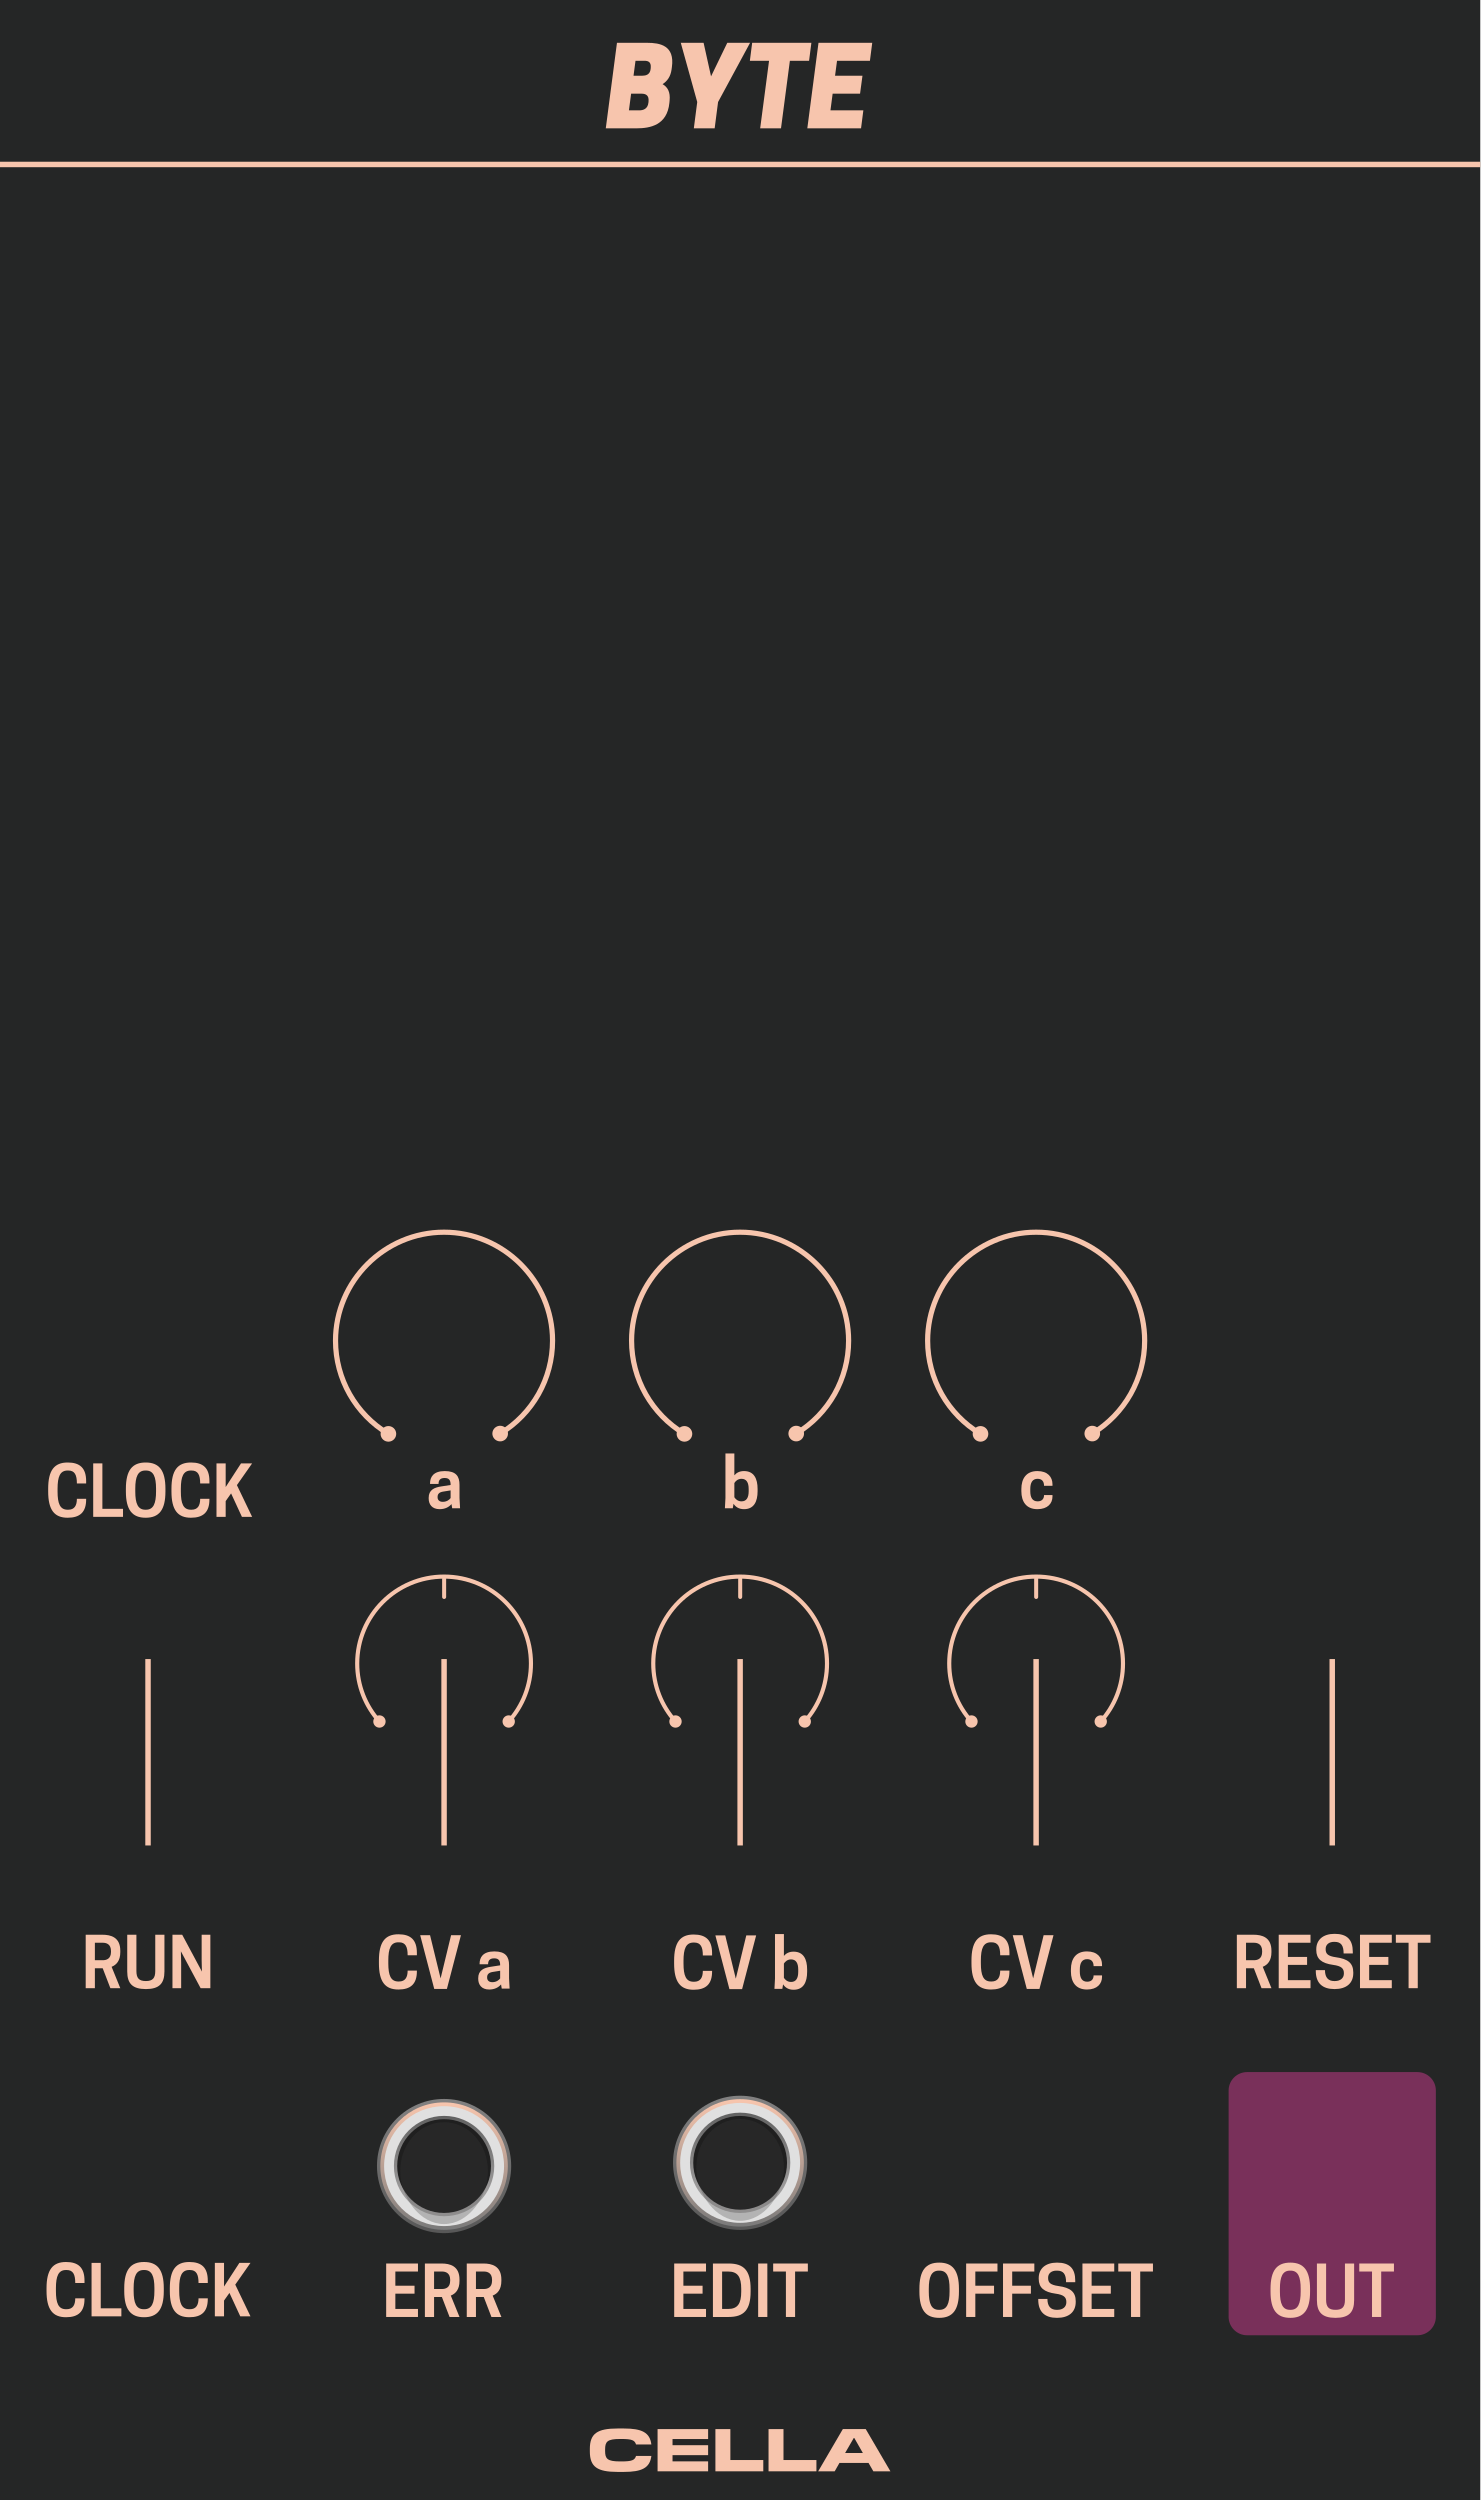
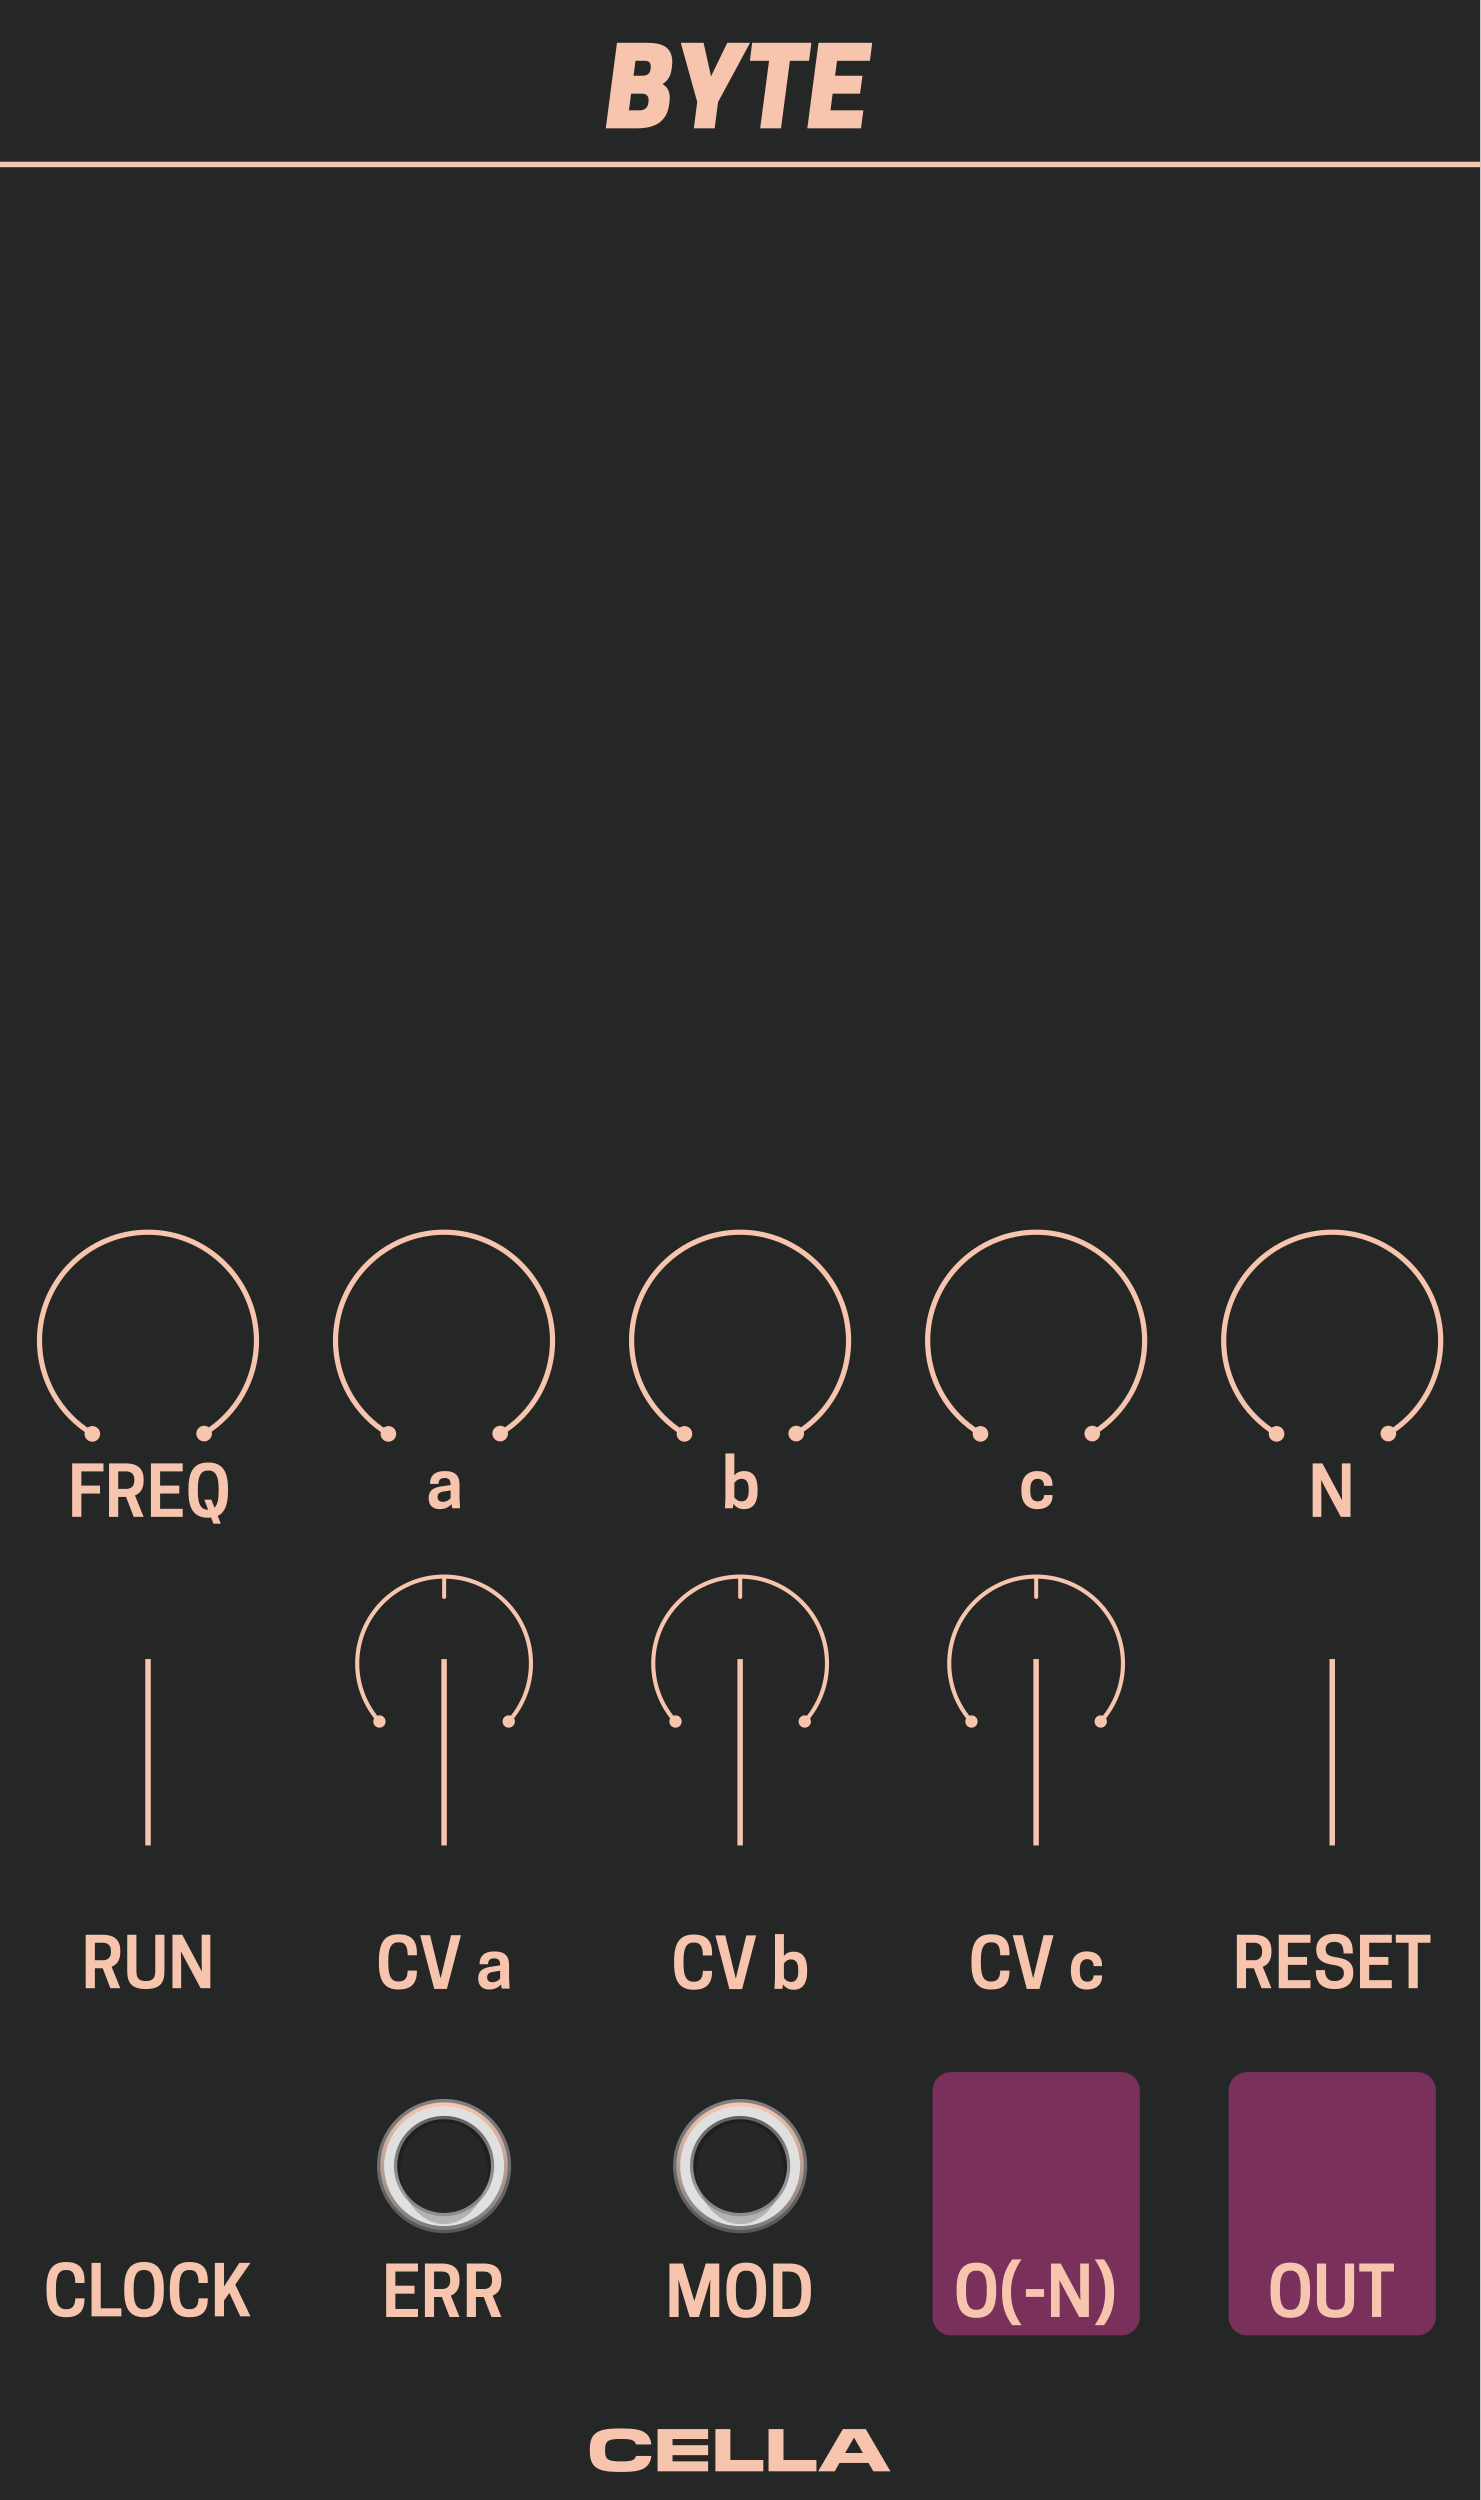
<svg xmlns="http://www.w3.org/2000/svg" width="100%" height="100%" viewBox="0 0 225 380" version="1.1" xml:space="preserve" style="fill-rule:evenodd;clip-rule:evenodd;stroke-linejoin:round;stroke-miterlimit:1.5;">
  <g id="Layer1">
    <rect x="-0" y="0" width="225" height="380" style="fill:#252626;" />
    <path d="M218.25,317.759C218.25,316.214 216.995,314.959 215.45,314.959L189.55,314.959C188.005,314.959 186.75,316.214 186.75,317.759L186.75,352.159C186.75,353.705 188.005,354.959 189.55,354.959L215.45,354.959C216.995,354.959 218.25,353.705 218.25,352.159L218.25,317.759Z" style="fill:#79305a;" />
+     <path d="M173.25,317.759C173.25,316.214 171.995,314.959 170.45,314.959L144.55,314.959C143.005,314.959 141.75,316.214 141.75,317.759L141.75,352.159C141.75,353.705 143.005,354.959 144.55,354.959L170.45,354.959C171.995,354.959 173.25,353.705 173.25,352.159L173.25,317.759Z" style="fill:#79305a;" />
    <path d="M0,25L225,25" style="fill:none;stroke:#f7c5ad;stroke-width:0.83px;" />
    <path d="M196.13,352.314C198.161,352.314 199.13,351.137 199.13,348.324L199.13,347.908C199.13,345.095 198.161,343.918 196.13,343.918C194.089,343.918 193.12,345.095 193.12,347.908L193.12,348.324C193.12,351.137 194.089,352.314 196.13,352.314ZM196.078,351.095C194.943,351.095 194.547,350.158 194.547,348.324L194.547,347.908C194.547,346.074 194.943,345.137 196.078,345.137L196.172,345.137C197.307,345.137 197.703,346.074 197.703,347.908L197.703,348.324C197.703,350.158 197.307,351.095 196.172,351.095L196.078,351.095Z" style="fill:#f7c5ad;fill-rule:nonzero;" />
    <path d="M203.005,352.314C205.057,352.314 205.828,351.449 205.828,349.626L205.828,344.054L204.432,344.054L204.432,349.574C204.432,350.647 204.047,351.095 203.005,351.095C201.953,351.095 201.568,350.647 201.568,349.574L201.568,344.054L200.172,344.054L200.172,349.626C200.172,351.449 200.943,352.314 203.005,352.314Z" style="fill:#f7c5ad;fill-rule:nonzero;" />
    <path d="M209.943,345.272L211.88,345.272L211.88,344.054L206.609,344.054L206.609,345.272L208.547,345.272L208.547,352.179L209.943,352.179L209.943,345.272Z" style="fill:#f7c5ad;fill-rule:nonzero;" />
-     <path d="M142.76,352.314C144.792,352.314 145.76,351.137 145.76,348.324L145.76,347.908C145.76,345.095 144.792,343.918 142.76,343.918C140.719,343.918 139.75,345.095 139.75,347.908L139.75,348.324C139.75,351.137 140.719,352.314 142.76,352.314ZM142.708,351.095C141.573,351.095 141.177,350.158 141.177,348.324L141.177,347.908C141.177,346.074 141.573,345.137 142.708,345.137L142.802,345.137C143.938,345.137 144.333,346.074 144.333,347.908L144.333,348.324C144.333,350.158 143.938,351.095 142.802,351.095L142.708,351.095Z" style="fill:#f7c5ad;fill-rule:nonzero;" />
-     <path d="M146.854,344.054L146.854,352.179L148.25,352.179L148.25,348.637L151.094,348.637L151.094,347.429L148.25,347.429L148.25,345.272L151.615,345.272L151.615,344.054L146.854,344.054Z" style="fill:#f7c5ad;fill-rule:nonzero;" />
-     <path d="M152.458,344.054L152.458,352.179L153.854,352.179L153.854,348.637L156.698,348.637L156.698,347.429L153.854,347.429L153.854,345.272L157.219,345.272L157.219,344.054L152.458,344.054Z" style="fill:#f7c5ad;fill-rule:nonzero;" />
-     <path d="M160.448,348.637C161.688,348.804 162.083,349.179 162.083,349.887L162.083,349.949C162.083,350.626 161.583,351.095 160.708,351.095L160.615,351.095C159.74,351.095 159.208,350.595 159.208,349.439L157.813,349.439L157.813,349.543C157.813,351.408 158.802,352.314 160.667,352.314C162.479,352.314 163.51,351.418 163.51,349.897L163.51,349.783C163.51,348.356 162.667,347.72 160.896,347.481C159.615,347.304 159.313,346.929 159.313,346.262L159.313,346.199C159.313,345.564 159.813,345.137 160.583,345.137L160.677,345.137C161.646,345.137 162.042,345.679 162.042,346.897L163.438,346.897L163.438,346.658C163.438,344.824 162.594,343.918 160.667,343.918C158.906,343.918 157.885,344.835 157.885,346.272L157.885,346.376C157.885,347.72 158.677,348.397 160.448,348.637Z" style="fill:#f7c5ad;fill-rule:nonzero;" />
-     <path d="M164.531,344.054L164.531,352.179L169.365,352.179L169.365,350.96L165.927,350.96L165.927,348.637L168.844,348.637L168.844,347.429L165.927,347.429L165.927,345.272L169.365,345.272L169.365,344.054L164.531,344.054Z" style="fill:#f7c5ad;fill-rule:nonzero;" />
-     <path d="M173.313,345.272L175.25,345.272L175.25,344.054L169.979,344.054L169.979,345.272L171.917,345.272L171.917,352.179L173.313,352.179L173.313,345.272Z" style="fill:#f7c5ad;fill-rule:nonzero;" />
+     <path d="M148.417,352.314C150.448,352.314 151.417,351.137 151.417,348.324L151.417,347.908C151.417,345.095 150.448,343.918 148.417,343.918C146.375,343.918 145.406,345.095 145.406,347.908L145.406,348.324C145.406,351.137 146.375,352.314 148.417,352.314ZM148.365,351.095C147.229,351.095 146.833,350.158 146.833,348.324L146.833,347.908C146.833,346.074 147.229,345.137 148.365,345.137L148.458,345.137C149.594,345.137 149.99,346.074 149.99,347.908L149.99,348.324C149.99,350.158 149.594,351.095 148.458,351.095L148.365,351.095Z" style="fill:#f7c5ad;fill-rule:nonzero;" />
+     <path d="M152.313,348.533C152.313,350.939 153,352.21 153.854,353.429L155.271,353.429C154.385,352.106 153.677,350.689 153.677,348.533L153.677,348.324C153.677,346.168 154.385,344.751 155.271,343.429L153.854,343.429C153,344.647 152.313,345.918 152.313,348.324L152.313,348.533Z" style="fill:#f7c5ad;fill-rule:nonzero;" />
+     <rect x="155.938" y="347.939" width="2.76" height="1.188" style="fill:#f7c5ad;fill-rule:nonzero;" />
+     <path d="M165.51,344.054L164.188,344.054L164.188,347.939L164.229,349.658L161.229,344.054L159.75,344.054L159.75,352.179L161.073,352.179L161.073,348.293L161.031,346.574L164.031,352.179L165.51,352.179L165.51,344.054Z" style="fill:#f7c5ad;fill-rule:nonzero;" />
+     <path d="M169.354,348.324C169.354,345.918 168.667,344.647 167.813,343.429L166.396,343.429C167.292,344.751 167.99,346.168 167.99,348.324L167.99,348.533C167.99,350.689 167.292,352.106 166.396,353.429L167.813,353.429C168.667,352.21 169.354,350.939 169.354,348.533L169.354,348.324Z" style="fill:#f7c5ad;fill-rule:nonzero;" />
    <path d="M58.698,344.054L58.698,352.179L63.531,352.179L63.531,350.96L60.094,350.96L60.094,348.637L63.01,348.637L63.01,347.429L60.094,347.429L60.094,345.272L63.531,345.272L63.531,344.054L58.698,344.054Z" style="fill:#f7c5ad;fill-rule:nonzero;" />
    <path d="M65.979,349.147L67.167,349.147L68.333,352.179L69.844,352.179L68.521,348.929C69.26,348.637 69.844,348.001 69.844,346.699L69.844,346.491C69.844,344.429 68.396,344.054 67.125,344.054L64.583,344.054L64.583,352.179L65.979,352.179L65.979,349.147ZM65.979,347.929L65.979,345.272L67.177,345.272C67.719,345.272 68.427,345.47 68.427,346.543L68.427,346.658C68.427,347.731 67.719,347.929 67.177,347.929L65.979,347.929Z" style="fill:#f7c5ad;fill-rule:nonzero;" />
    <path d="M72.344,349.147L73.531,349.147L74.698,352.179L76.208,352.179L74.885,348.929C75.625,348.637 76.208,348.001 76.208,346.699L76.208,346.491C76.208,344.429 74.76,344.054 73.49,344.054L70.948,344.054L70.948,352.179L72.344,352.179L72.344,349.147ZM72.344,347.929L72.344,345.272L73.542,345.272C74.083,345.272 74.792,345.47 74.792,346.543L74.792,346.658C74.792,347.731 74.083,347.929 73.542,347.929L72.344,347.929Z" style="fill:#f7c5ad;fill-rule:nonzero;" />
-     <path d="M102.479,344.054L102.479,352.179L107.313,352.179L107.313,350.96L103.875,350.96L103.875,348.637L106.792,348.637L106.792,347.429L103.875,347.429L103.875,345.272L107.313,345.272L107.313,344.054L102.479,344.054Z" style="fill:#f7c5ad;fill-rule:nonzero;" />
-     <path d="M114.094,348.324L114.094,347.908C114.094,345.095 113.042,344.054 110.76,344.054L108.365,344.054L108.365,352.179L110.76,352.179C113.042,352.179 114.094,351.137 114.094,348.324ZM109.76,350.96L109.76,345.272L110.677,345.272C112.125,345.272 112.667,346.074 112.667,347.908L112.667,348.324C112.667,350.158 112.125,350.96 110.677,350.96L109.76,350.96Z" style="fill:#f7c5ad;fill-rule:nonzero;" />
-     <rect x="115.24" y="344.054" width="1.396" height="8.125" style="fill:#f7c5ad;fill-rule:nonzero;" />
-     <path d="M120.854,345.272L122.792,345.272L122.792,344.054L117.521,344.054L117.521,345.272L119.458,345.272L119.458,352.179L120.854,352.179L120.854,345.272Z" style="fill:#f7c5ad;fill-rule:nonzero;" />
+     <path d="M107.974,346.481L107.932,348.158L107.932,352.179L109.328,352.179L109.328,344.054L107.276,344.054L105.536,349.762L103.807,344.054L101.755,344.054L101.755,352.179L103.151,352.179L103.151,348.158L103.109,346.481L104.839,352.179L106.234,352.179L107.974,346.481Z" style="fill:#f7c5ad;fill-rule:nonzero;" />
+     <path d="M113.432,352.314C115.464,352.314 116.432,351.137 116.432,348.324L116.432,347.908C116.432,345.095 115.464,343.918 113.432,343.918C111.391,343.918 110.422,345.095 110.422,347.908L110.422,348.324C110.422,351.137 111.391,352.314 113.432,352.314ZM113.38,351.095C112.245,351.095 111.849,350.158 111.849,348.324L111.849,347.908C111.849,346.074 112.245,345.137 113.38,345.137L113.474,345.137C114.609,345.137 115.005,346.074 115.005,347.908L115.005,348.324C115.005,350.158 114.609,351.095 113.474,351.095L113.38,351.095Z" style="fill:#f7c5ad;fill-rule:nonzero;" />
+     <path d="M123.255,348.324L123.255,347.908C123.255,345.095 122.203,344.054 119.922,344.054L117.526,344.054L117.526,352.179L119.922,352.179C122.203,352.179 123.255,351.137 123.255,348.324ZM118.922,350.96L118.922,345.272L119.839,345.272C121.286,345.272 121.828,346.074 121.828,347.908L121.828,348.324C121.828,350.158 121.286,350.96 119.839,350.96L118.922,350.96Z" style="fill:#f7c5ad;fill-rule:nonzero;" />
    <path d="M68.732,229.258L69.93,229.258L69.846,227.696L69.846,225.696C69.846,224.404 69.326,223.602 67.607,223.602C65.846,223.602 65.367,224.54 65.367,225.467L65.367,225.56L66.659,225.56C66.659,225.081 66.826,224.654 67.576,224.654C68.273,224.654 68.492,224.998 68.492,225.696L68.492,225.717L67.086,225.935C66.013,226.092 65.159,226.467 65.159,227.665L65.159,227.769C65.159,228.654 65.659,229.394 66.826,229.394C67.648,229.394 68.242,229.071 68.628,228.623L68.732,229.258ZM67.294,228.279C66.742,228.279 66.513,227.946 66.513,227.602L66.513,227.519C66.513,227.092 66.763,226.821 67.336,226.727L68.492,226.54L68.492,227.706C68.315,227.946 67.93,228.279 67.294,228.279Z" style="fill:#f7c5ad;fill-rule:nonzero;" />
    <path d="M111.622,220.925L110.268,220.925L110.268,227.696L110.185,229.258L111.383,229.258L111.497,228.571C111.799,229.04 112.299,229.394 113.091,229.394C114.602,229.394 115.154,228.238 115.154,226.665L115.154,226.331C115.154,224.748 114.602,223.602 113.091,223.602C112.404,223.602 111.935,223.873 111.622,224.248L111.622,220.925ZM111.622,225.415C111.789,225.154 112.133,224.779 112.706,224.779C113.477,224.779 113.799,225.363 113.799,226.331L113.799,226.665C113.799,227.633 113.477,228.206 112.706,228.206C112.133,228.206 111.789,227.842 111.622,227.581L111.622,225.415Z" style="fill:#f7c5ad;fill-rule:nonzero;" />
    <path d="M156.602,226.665L156.602,226.331C156.602,225.373 156.924,224.779 157.716,224.779C158.383,224.779 158.695,225.196 158.695,225.842L159.977,225.842L159.977,225.613C159.977,224.498 159.247,223.602 157.685,223.602C155.987,223.602 155.247,224.748 155.247,226.331L155.247,226.665C155.247,228.238 155.987,229.394 157.685,229.394C159.247,229.394 159.977,228.519 159.977,227.467L159.977,227.248L158.695,227.248C158.695,227.79 158.404,228.206 157.716,228.206C156.924,228.206 156.602,227.613 156.602,226.665Z" style="fill:#f7c5ad;fill-rule:nonzero;" />
    <path d="M59.023,298.417L59.023,298.001C59.023,296.167 59.398,295.23 60.555,295.23L60.648,295.23C61.638,295.23 61.961,295.907 61.961,297.198L63.367,297.198L63.367,296.844C63.367,294.865 62.43,294.011 60.565,294.011C58.534,294.011 57.596,295.188 57.596,298.001L57.596,298.417C57.596,301.23 58.534,302.407 60.565,302.407C62.43,302.407 63.367,301.553 63.367,299.636L63.367,299.532L61.961,299.532C61.961,300.553 61.596,301.188 60.648,301.188L60.555,301.188C59.388,301.188 59.023,300.251 59.023,298.417Z" style="fill:#f7c5ad;fill-rule:nonzero;" />
    <path d="M67.93,302.313L70.065,294.146L68.565,294.146L66.971,300.719L65.367,294.146L63.867,294.146L66.003,302.313L67.93,302.313Z" style="fill:#f7c5ad;fill-rule:nonzero;" />
    <path d="M76.263,302.271L77.461,302.271L77.378,300.709L77.378,298.709C77.378,297.417 76.857,296.615 75.138,296.615C73.378,296.615 72.898,297.553 72.898,298.48L72.898,298.573L74.19,298.573C74.19,298.094 74.357,297.667 75.107,297.667C75.805,297.667 76.023,298.011 76.023,298.709L76.023,298.73L74.617,298.948C73.544,299.105 72.69,299.48 72.69,300.678L72.69,300.782C72.69,301.667 73.19,302.407 74.357,302.407C75.18,302.407 75.773,302.084 76.159,301.636L76.263,302.271ZM74.826,301.292C74.273,301.292 74.044,300.959 74.044,300.615L74.044,300.532C74.044,300.105 74.294,299.834 74.867,299.74L76.023,299.553L76.023,300.719C75.846,300.959 75.461,301.292 74.826,301.292Z" style="fill:#f7c5ad;fill-rule:nonzero;" />
    <path d="M103.893,298.454L103.893,298.037C103.893,296.204 104.268,295.266 105.424,295.266L105.518,295.266C106.508,295.266 106.831,295.943 106.831,297.235L108.237,297.235L108.237,296.881C108.237,294.902 107.299,294.047 105.435,294.047C103.404,294.047 102.466,295.224 102.466,298.037L102.466,298.454C102.466,301.266 103.404,302.443 105.435,302.443C107.299,302.443 108.237,301.589 108.237,299.672L108.237,299.568L106.831,299.568C106.831,300.589 106.466,301.224 105.518,301.224L105.424,301.224C104.258,301.224 103.893,300.287 103.893,298.454Z" style="fill:#f7c5ad;fill-rule:nonzero;" />
    <path d="M112.799,302.349L114.935,294.183L113.435,294.183L111.841,300.756L110.237,294.183L108.737,294.183L110.872,302.349L112.799,302.349Z" style="fill:#f7c5ad;fill-rule:nonzero;" />
    <path d="M119.154,293.974L117.799,293.974L117.799,300.745L117.716,302.308L118.914,302.308L119.029,301.62C119.331,302.089 119.831,302.443 120.622,302.443C122.133,302.443 122.685,301.287 122.685,299.714L122.685,299.381C122.685,297.797 122.133,296.652 120.622,296.652C119.935,296.652 119.466,296.922 119.154,297.297L119.154,293.974ZM119.154,298.464C119.32,298.204 119.664,297.829 120.237,297.829C121.008,297.829 121.331,298.412 121.331,299.381L121.331,299.714C121.331,300.683 121.008,301.256 120.237,301.256C119.664,301.256 119.32,300.891 119.154,300.631L119.154,298.464Z" style="fill:#f7c5ad;fill-rule:nonzero;" />
    <path d="M149.091,298.417L149.091,298.001C149.091,296.167 149.466,295.23 150.622,295.23L150.716,295.23C151.706,295.23 152.029,295.907 152.029,297.198L153.435,297.198L153.435,296.844C153.435,294.865 152.497,294.011 150.633,294.011C148.602,294.011 147.664,295.188 147.664,298.001L147.664,298.417C147.664,301.23 148.602,302.407 150.633,302.407C152.497,302.407 153.435,301.553 153.435,299.636L153.435,299.532L152.029,299.532C152.029,300.553 151.664,301.188 150.716,301.188L150.622,301.188C149.456,301.188 149.091,300.251 149.091,298.417Z" style="fill:#f7c5ad;fill-rule:nonzero;" />
    <path d="M157.997,302.313L160.133,294.146L158.633,294.146L157.039,300.719L155.435,294.146L153.935,294.146L156.07,302.313L157.997,302.313Z" style="fill:#f7c5ad;fill-rule:nonzero;" />
    <path d="M164.133,299.678L164.133,299.344C164.133,298.386 164.456,297.792 165.247,297.792C165.914,297.792 166.227,298.209 166.227,298.855L167.508,298.855L167.508,298.626C167.508,297.511 166.779,296.615 165.216,296.615C163.518,296.615 162.779,297.761 162.779,299.344L162.779,299.678C162.779,301.251 163.518,302.407 165.216,302.407C166.779,302.407 167.508,301.532 167.508,300.48L167.508,300.261L166.227,300.261C166.227,300.803 165.935,301.219 165.247,301.219C164.456,301.219 164.133,300.626 164.133,299.678Z" style="fill:#f7c5ad;fill-rule:nonzero;" />
    <path d="M14.422,299.172L15.609,299.172L16.776,302.204L18.286,302.204L16.964,298.954C17.703,298.662 18.286,298.027 18.286,296.724L18.286,296.516C18.286,294.454 16.839,294.079 15.568,294.079L13.026,294.079L13.026,302.204L14.422,302.204L14.422,299.172ZM14.422,297.954L14.422,295.297L15.62,295.297C16.161,295.297 16.87,295.495 16.87,296.568L16.87,296.683C16.87,297.756 16.161,297.954 15.62,297.954L14.422,297.954Z" style="fill:#f7c5ad;fill-rule:nonzero;" />
    <path d="M22.172,302.339C24.224,302.339 24.995,301.474 24.995,299.652L24.995,294.079L23.599,294.079L23.599,299.599C23.599,300.672 23.214,301.12 22.172,301.12C21.12,301.12 20.734,300.672 20.734,299.599L20.734,294.079L19.339,294.079L19.339,299.652C19.339,301.474 20.109,302.339 22.172,302.339Z" style="fill:#f7c5ad;fill-rule:nonzero;" />
    <path d="M31.974,294.079L30.651,294.079L30.651,297.964L30.693,299.683L27.693,294.079L26.214,294.079L26.214,302.204L27.536,302.204L27.536,298.318L27.495,296.599L30.495,302.204L31.974,302.204L31.974,294.079Z" style="fill:#f7c5ad;fill-rule:nonzero;" />
    <path d="M189.396,299.172L190.583,299.172L191.75,302.204L193.26,302.204L191.937,298.954C192.677,298.662 193.26,298.027 193.26,296.724L193.26,296.516C193.26,294.454 191.812,294.079 190.542,294.079L188,294.079L188,302.204L189.396,302.204L189.396,299.172ZM189.396,297.954L189.396,295.297L190.594,295.297C191.135,295.297 191.844,295.495 191.844,296.568L191.844,296.683C191.844,297.756 191.135,297.954 190.594,297.954L189.396,297.954Z" style="fill:#f7c5ad;fill-rule:nonzero;" />
    <path d="M194.365,294.079L194.365,302.204L199.198,302.204L199.198,300.985L195.76,300.985L195.76,298.662L198.677,298.662L198.677,297.454L195.76,297.454L195.76,295.297L199.198,295.297L199.198,294.079L194.365,294.079Z" style="fill:#f7c5ad;fill-rule:nonzero;" />
    <path d="M202.635,298.662C203.875,298.829 204.271,299.204 204.271,299.912L204.271,299.974C204.271,300.652 203.771,301.12 202.896,301.12L202.802,301.12C201.927,301.12 201.396,300.62 201.396,299.464L200,299.464L200,299.568C200,301.433 200.99,302.339 202.854,302.339C204.667,302.339 205.698,301.443 205.698,299.922L205.698,299.808C205.698,298.381 204.854,297.745 203.083,297.506C201.802,297.329 201.5,296.954 201.5,296.287L201.5,296.224C201.5,295.589 202,295.162 202.771,295.162L202.865,295.162C203.833,295.162 204.229,295.704 204.229,296.922L205.625,296.922L205.625,296.683C205.625,294.849 204.781,293.943 202.854,293.943C201.094,293.943 200.073,294.86 200.073,296.297L200.073,296.402C200.073,297.745 200.865,298.422 202.635,298.662Z" style="fill:#f7c5ad;fill-rule:nonzero;" />
    <path d="M206.719,294.079L206.719,302.204L211.552,302.204L211.552,300.985L208.115,300.985L208.115,298.662L211.031,298.662L211.031,297.454L208.115,297.454L208.115,295.297L211.552,295.297L211.552,294.079L206.719,294.079Z" style="fill:#f7c5ad;fill-rule:nonzero;" />
    <path d="M215.5,295.297L217.437,295.297L217.437,294.079L212.167,294.079L212.167,295.297L214.104,295.297L214.104,302.204L215.5,302.204L215.5,295.297Z" style="fill:#f7c5ad;fill-rule:nonzero;" />
    <path d="M8.5,348.23L8.5,347.813C8.5,345.98 8.875,345.042 10.031,345.042L10.125,345.042C11.115,345.042 11.438,345.719 11.438,347.011L12.844,347.011L12.844,346.657C12.844,344.678 11.906,343.824 10.042,343.824C8.01,343.824 7.073,345.001 7.073,347.813L7.073,348.23C7.073,351.042 8.01,352.219 10.042,352.219C11.906,352.219 12.844,351.365 12.844,349.449L12.844,349.344L11.438,349.344C11.438,350.365 11.073,351.001 10.125,351.001L10.031,351.001C8.865,351.001 8.5,350.063 8.5,348.23Z" style="fill:#f7c5ad;fill-rule:nonzero;" />
    <path d="M18.448,352.084L18.448,350.865L15.313,350.865L15.313,343.959L13.917,343.959L13.917,352.084L18.448,352.084Z" style="fill:#f7c5ad;fill-rule:nonzero;" />
    <path d="M21.896,352.219C23.927,352.219 24.896,351.042 24.896,348.23L24.896,347.813C24.896,345.001 23.927,343.824 21.896,343.824C19.854,343.824 18.885,345.001 18.885,347.813L18.885,348.23C18.885,351.042 19.854,352.219 21.896,352.219ZM21.844,351.001C20.708,351.001 20.313,350.063 20.313,348.23L20.313,347.813C20.313,345.98 20.708,345.042 21.844,345.042L21.938,345.042C23.073,345.042 23.469,345.98 23.469,347.813L23.469,348.23C23.469,350.063 23.073,351.001 21.938,351.001L21.844,351.001Z" style="fill:#f7c5ad;fill-rule:nonzero;" />
    <path d="M27.24,348.23L27.24,347.813C27.24,345.98 27.615,345.042 28.771,345.042L28.865,345.042C29.854,345.042 30.177,345.719 30.177,347.011L31.583,347.011L31.583,346.657C31.583,344.678 30.646,343.824 28.781,343.824C26.75,343.824 25.813,345.001 25.813,347.813L25.813,348.23C25.813,351.042 26.75,352.219 28.781,352.219C30.646,352.219 31.583,351.365 31.583,349.449L31.583,349.344L30.177,349.344C30.177,350.365 29.813,351.001 28.865,351.001L28.771,351.001C27.604,351.001 27.24,350.063 27.24,348.23Z" style="fill:#f7c5ad;fill-rule:nonzero;" />
    <path d="M34.052,343.959L32.656,343.959L32.656,352.084L34.052,352.084L34.052,349.688L34.875,348.521L36.521,352.084L38.073,352.084L35.76,347.261L38.073,343.959L36.385,343.959L34.052,347.553L34.052,343.959Z" style="fill:#f7c5ad;fill-rule:nonzero;" />
    <path d="M93.779,6.507L92.079,19.507L96.746,19.507C98.812,19.507 101.412,19.04 101.746,15.64L101.779,15.307C101.912,13.973 101.479,13.24 100.712,12.79C101.412,12.34 101.929,11.657 102.079,10.557L102.129,10.19C102.579,6.923 100.346,6.507 98.362,6.507L93.779,6.507ZM97.512,14.24C98.029,14.24 98.679,14.39 98.579,15.407L98.562,15.59C98.462,16.607 97.696,16.773 97.179,16.773L95.596,16.773L95.929,14.24L97.512,14.24ZM97.962,9.24C98.462,9.24 98.996,9.373 98.912,10.29L98.896,10.473C98.812,11.373 98.129,11.507 97.662,11.507L96.296,11.507L96.596,9.24L97.962,9.24Z" style="fill:#f7c5ad;fill-rule:nonzero;" />
    <path d="M109.146,15.507L114.012,6.507L110.546,6.507L108.079,11.607L106.946,6.507L103.479,6.507L105.979,15.507L105.462,19.507L108.629,19.507L109.146,15.507Z" style="fill:#f7c5ad;fill-rule:nonzero;" />
    <path d="M120.062,9.24L122.979,9.24L123.329,6.507L114.329,6.507L113.979,9.24L116.896,9.24L115.546,19.507L118.712,19.507L120.062,9.24Z" style="fill:#f7c5ad;fill-rule:nonzero;" />
    <path d="M124.412,6.507L122.712,19.507L130.879,19.507L131.229,16.773L126.229,16.773L126.562,14.24L130.729,14.24L131.096,11.507L126.929,11.507L127.229,9.24L132.229,9.24L132.579,6.507L124.412,6.507Z" style="fill:#f7c5ad;fill-rule:nonzero;" />
-     <path d="M8.75,226.706L8.75,226.29C8.75,224.456 9.125,223.519 10.281,223.519L10.375,223.519C11.365,223.519 11.687,224.196 11.687,225.488L13.094,225.488L13.094,225.133C13.094,223.154 12.156,222.3 10.292,222.3C8.26,222.3 7.323,223.477 7.323,226.29L7.323,226.706C7.323,229.519 8.26,230.696 10.292,230.696C12.156,230.696 13.094,229.842 13.094,227.925L13.094,227.821L11.687,227.821C11.687,228.842 11.323,229.477 10.375,229.477L10.281,229.477C9.115,229.477 8.75,228.54 8.75,226.706Z" style="fill:#f7c5ad;fill-rule:nonzero;" />
-     <path d="M18.698,230.56L18.698,229.342L15.562,229.342L15.562,222.435L14.167,222.435L14.167,230.56L18.698,230.56Z" style="fill:#f7c5ad;fill-rule:nonzero;" />
-     <path d="M22.146,230.696C24.177,230.696 25.146,229.519 25.146,226.706L25.146,226.29C25.146,223.477 24.177,222.3 22.146,222.3C20.104,222.3 19.135,223.477 19.135,226.29L19.135,226.706C19.135,229.519 20.104,230.696 22.146,230.696ZM22.094,229.477C20.958,229.477 20.562,228.54 20.562,226.706L20.562,226.29C20.562,224.456 20.958,223.519 22.094,223.519L22.187,223.519C23.323,223.519 23.719,224.456 23.719,226.29L23.719,226.706C23.719,228.54 23.323,229.477 22.187,229.477L22.094,229.477Z" style="fill:#f7c5ad;fill-rule:nonzero;" />
-     <path d="M27.49,226.706L27.49,226.29C27.49,224.456 27.865,223.519 29.021,223.519L29.115,223.519C30.104,223.519 30.427,224.196 30.427,225.488L31.833,225.488L31.833,225.133C31.833,223.154 30.896,222.3 29.031,222.3C27,222.3 26.062,223.477 26.062,226.29L26.062,226.706C26.062,229.519 27,230.696 29.031,230.696C30.896,230.696 31.833,229.842 31.833,227.925L31.833,227.821L30.427,227.821C30.427,228.842 30.062,229.477 29.115,229.477L29.021,229.477C27.854,229.477 27.49,228.54 27.49,226.706Z" style="fill:#f7c5ad;fill-rule:nonzero;" />
-     <path d="M34.302,222.435L32.906,222.435L32.906,230.56L34.302,230.56L34.302,228.165L35.125,226.998L36.771,230.56L38.323,230.56L36.01,225.738L38.323,222.435L36.635,222.435L34.302,226.029L34.302,222.435Z" style="fill:#f7c5ad;fill-rule:nonzero;" />
+     <path d="M10.969,222.435L10.969,230.56L12.365,230.56L12.365,227.019L15.208,227.019L15.208,225.81L12.365,225.81L12.365,223.654L15.729,223.654L15.729,222.435L10.969,222.435Z" style="fill:#f7c5ad;fill-rule:nonzero;" />
+     <path d="M17.969,227.529L19.156,227.529L20.323,230.56L21.833,230.56L20.51,227.31C21.25,227.019 21.833,226.383 21.833,225.081L21.833,224.873C21.833,222.81 20.385,222.435 19.115,222.435L16.573,222.435L16.573,230.56L17.969,230.56L17.969,227.529ZM17.969,226.31L17.969,223.654L19.167,223.654C19.708,223.654 20.417,223.852 20.417,224.925L20.417,225.04C20.417,226.113 19.708,226.31 19.167,226.31L17.969,226.31Z" style="fill:#f7c5ad;fill-rule:nonzero;" />
+     <path d="M22.937,222.435L22.937,230.56L27.771,230.56L27.771,229.342L24.333,229.342L24.333,227.019L27.25,227.019L27.25,225.81L24.333,225.81L24.333,223.654L27.771,223.654L27.771,222.435L22.937,222.435Z" style="fill:#f7c5ad;fill-rule:nonzero;" />
+     <path d="M31.656,230.696C31.802,230.696 31.948,230.685 32.094,230.675L32.448,231.602L33.562,231.602L33.094,230.425C34.146,229.925 34.656,228.748 34.656,226.706L34.656,226.29C34.656,223.477 33.687,222.3 31.656,222.3C29.615,222.3 28.646,223.477 28.646,226.29L28.646,226.706C28.646,229.519 29.615,230.696 31.656,230.696ZM32.125,227.946L31.052,227.946L31.635,229.477L31.604,229.477C30.469,229.477 30.073,228.54 30.073,226.706L30.073,226.29C30.073,224.456 30.469,223.519 31.604,223.519L31.698,223.519C32.833,223.519 33.229,224.456 33.229,226.29L33.229,226.706C33.229,227.925 33.052,228.748 32.604,229.165L32.125,227.946Z" style="fill:#f7c5ad;fill-rule:nonzero;" />
+     <path d="M205.281,222.435L203.958,222.435L203.958,226.321L204,228.04L201,222.435L199.521,222.435L199.521,230.56L200.844,230.56L200.844,226.675L200.802,224.956L203.802,230.56L205.281,230.56L205.281,222.435Z" style="fill:#f7c5ad;fill-rule:nonzero;" />
    <path d="M94.827,375.731C97.577,375.731 98.787,375.117 99.007,373.302L96.678,373.302C96.477,373.953 96.046,374.136 94.46,374.136L94.24,374.136C92.297,374.136 91.976,373.724 91.976,372.541L91.976,372.33C91.976,371.13 92.297,370.726 94.24,370.726L94.46,370.726C96.046,370.726 96.477,370.91 96.678,371.56L99.007,371.56C98.787,369.745 97.577,369.131 94.827,369.131L93.873,369.131C90.821,369.131 89.657,369.874 89.657,372.23L89.657,372.633C89.657,374.989 90.821,375.731 93.873,375.731L94.827,375.731Z" style="fill:#f7c5ad;fill-rule:nonzero;" />
    <path d="M107.633,374.127L102.224,374.127L102.224,373.183L107.633,373.183L107.633,371.67L102.224,371.67L102.224,370.735L107.633,370.735L107.633,369.223L99.951,369.223L99.951,375.64L107.633,375.64L107.633,374.127Z" style="fill:#f7c5ad;fill-rule:nonzero;" />
    <path d="M116.02,373.925L111.015,373.925L111.015,369.223L108.742,369.223L108.742,375.64L116.02,375.64L116.02,373.925Z" style="fill:#f7c5ad;fill-rule:nonzero;" />
    <path d="M124.096,373.925L119.091,373.925L119.091,369.223L116.818,369.223L116.818,375.64L124.096,375.64L124.096,373.925Z" style="fill:#f7c5ad;fill-rule:nonzero;" />
    <path d="M131.594,369.223L128.111,369.223L124.362,375.64L126.873,375.64L127.598,374.365L132.016,374.365L132.749,375.64L135.343,375.64L131.594,369.223ZM129.853,370.58L131.154,372.853L128.459,372.853L129.77,370.58L129.853,370.58Z" style="fill:#f7c5ad;fill-rule:nonzero;" />
    <g id="CTR">
      <circle id="Base" cx="157.504" cy="203.79" r="16.496" style="fill:none;" />
      <path id="path89" d="M165.412,216.887C164.851,217.226 164.671,217.956 165.01,218.517C165.349,219.078 166.08,219.258 166.641,218.919C167.202,218.58 167.382,217.85 167.043,217.289C166.704,216.728 165.973,216.548 165.412,216.887Z" style="fill:#f7c5ad;fill-rule:nonzero;" />
      <path d="M149.645,216.929C150.208,217.265 150.392,217.994 150.056,218.557C149.72,219.12 148.99,219.304 148.427,218.968C147.865,218.632 147.681,217.902 148.017,217.339C148.353,216.777 149.082,216.593 149.645,216.929Z" style="fill:#f7c5ad;fill-rule:nonzero;" />
      <path d="M166.027,217.903C170.962,214.919 173.988,209.555 173.988,203.788C173.988,194.74 166.542,187.294 157.494,187.294C148.446,187.294 141,194.74 141,203.788C141,209.586 144.058,214.975 149.036,217.948" style="fill:none;fill-rule:nonzero;stroke:#f7c5ad;stroke-width:0.79px;stroke-linecap:round;stroke-miterlimit:4;" />
    </g>
    <g id="CTR1">
-       <circle id="Base1" cx="112.504" cy="203.79" r="16.496" style="fill:none;" />
-       <path id="path891" d="M120.412,216.887C119.851,217.226 119.671,217.956 120.01,218.517C120.349,219.078 121.08,219.258 121.641,218.919C122.202,218.58 122.382,217.85 122.043,217.289C121.704,216.728 120.973,216.548 120.412,216.887Z" style="fill:#f7c5ad;fill-rule:nonzero;" />
+       <circle id="Base1" cx="202.504" cy="203.79" r="16.496" style="fill:none;" />
+       <path id="path891" d="M210.412,216.887C209.851,217.226 209.671,217.956 210.01,218.517C210.349,219.078 211.08,219.258 211.641,218.919C212.202,218.58 212.382,217.85 212.043,217.289C211.704,216.728 210.973,216.548 210.412,216.887Z" style="fill:#f7c5ad;fill-rule:nonzero;" />
+       <path d="M194.645,216.929C195.208,217.265 195.392,217.994 195.056,218.557C194.72,219.12 193.99,219.304 193.427,218.968C192.865,218.632 192.681,217.902 193.017,217.339C193.353,216.777 194.082,216.593 194.645,216.929Z" style="fill:#f7c5ad;fill-rule:nonzero;" />
+       <path d="M211.027,217.903C215.962,214.919 218.988,209.555 218.988,203.788C218.988,194.74 211.542,187.294 202.494,187.294C193.446,187.294 186,194.74 186,203.788C186,209.586 189.058,214.975 194.036,217.948" style="fill:none;fill-rule:nonzero;stroke:#f7c5ad;stroke-width:0.79px;stroke-linecap:round;stroke-miterlimit:4;" />
+     </g>
+     <g id="CTR2">
+       <circle id="Base2" cx="112.504" cy="203.79" r="16.496" style="fill:none;" />
+       <path id="path892" d="M120.412,216.887C119.851,217.226 119.671,217.956 120.01,218.517C120.349,219.078 121.08,219.258 121.641,218.919C122.202,218.58 122.382,217.85 122.043,217.289C121.704,216.728 120.973,216.548 120.412,216.887Z" style="fill:#f7c5ad;fill-rule:nonzero;" />
      <path d="M104.645,216.929C105.208,217.265 105.392,217.994 105.056,218.557C104.72,219.12 103.99,219.304 103.427,218.968C102.865,218.632 102.681,217.902 103.017,217.339C103.353,216.777 104.082,216.593 104.645,216.929Z" style="fill:#f7c5ad;fill-rule:nonzero;" />
      <path d="M121.027,217.903C125.962,214.919 128.988,209.555 128.988,203.788C128.988,194.74 121.542,187.294 112.494,187.294C103.446,187.294 96,194.74 96,203.788C96,209.586 99.058,214.975 104.036,217.948" style="fill:none;fill-rule:nonzero;stroke:#f7c5ad;stroke-width:0.79px;stroke-linecap:round;stroke-miterlimit:4;" />
    </g>
-     <g id="CTR2">
-       <circle id="Base2" cx="67.504" cy="203.79" r="16.496" style="fill:none;" />
-       <path id="path892" d="M75.412,216.887C74.851,217.226 74.671,217.956 75.01,218.517C75.349,219.078 76.08,219.258 76.641,218.919C77.202,218.58 77.382,217.85 77.043,217.289C76.704,216.728 75.973,216.548 75.412,216.887Z" style="fill:#f7c5ad;fill-rule:nonzero;" />
+     <g id="CTR3">
+       <circle id="Base3" cx="67.504" cy="203.79" r="16.496" style="fill:none;" />
+       <path id="path893" d="M75.412,216.887C74.851,217.226 74.671,217.956 75.01,218.517C75.349,219.078 76.08,219.258 76.641,218.919C77.202,218.58 77.382,217.85 77.043,217.289C76.704,216.728 75.973,216.548 75.412,216.887Z" style="fill:#f7c5ad;fill-rule:nonzero;" />
      <path d="M59.645,216.929C60.208,217.265 60.392,217.994 60.056,218.557C59.72,219.12 58.99,219.304 58.427,218.968C57.865,218.632 57.681,217.902 58.017,217.339C58.353,216.777 59.082,216.593 59.645,216.929Z" style="fill:#f7c5ad;fill-rule:nonzero;" />
      <path d="M76.027,217.903C80.962,214.919 83.988,209.555 83.988,203.788C83.988,194.74 76.542,187.294 67.494,187.294C58.446,187.294 51,194.74 51,203.788C51,209.586 54.058,214.975 59.036,217.948" style="fill:none;fill-rule:nonzero;stroke:#f7c5ad;stroke-width:0.79px;stroke-linecap:round;stroke-miterlimit:4;" />
+     </g>
+     <g id="CTR4">
+       <circle id="Base4" cx="22.504" cy="203.79" r="16.496" style="fill:none;" />
+       <path id="path894" d="M30.412,216.887C29.851,217.226 29.671,217.956 30.01,218.517C30.349,219.078 31.08,219.258 31.641,218.919C32.202,218.58 32.382,217.85 32.043,217.289C31.704,216.728 30.973,216.548 30.412,216.887Z" style="fill:#f7c5ad;fill-rule:nonzero;" />
+       <path d="M14.645,216.929C15.208,217.265 15.392,217.994 15.056,218.557C14.72,219.12 13.99,219.304 13.427,218.968C12.865,218.632 12.681,217.902 13.017,217.339C13.353,216.777 14.082,216.593 14.645,216.929Z" style="fill:#f7c5ad;fill-rule:nonzero;" />
+       <path d="M31.027,217.903C35.962,214.919 38.988,209.555 38.988,203.788C38.988,194.74 31.542,187.294 22.494,187.294C13.446,187.294 6,194.74 6,203.788C6,209.586 9.058,214.975 14.036,217.948" style="fill:none;fill-rule:nonzero;stroke:#f7c5ad;stroke-width:0.79px;stroke-linecap:round;stroke-miterlimit:4;" />
    </g>
    <g id="SMCTR">
      <path d="M157.488,280.1L157.488,252.593" style="fill:none;stroke:#f7c5ad;stroke-width:0.83px;stroke-linecap:square;" />
      <path id="line87" d="M157.497,242.74L157.497,240.008" style="fill:none;fill-rule:nonzero;stroke:#f7c5ad;stroke-width:0.61px;stroke-linecap:round;stroke-miterlimit:4;" />
      <path d="M146.967,262.295C147.313,262.68 147.906,262.712 148.291,262.366C148.676,262.02 148.707,261.427 148.361,261.042C148.016,260.657 147.422,260.626 147.038,260.972C146.653,261.317 146.621,261.911 146.967,262.295Z" style="fill:#f7c5ad;" />
      <path d="M168.009,262.295C167.663,262.68 167.069,262.712 166.685,262.366C166.3,262.02 166.268,261.427 166.614,261.042C166.96,260.657 167.553,260.626 167.938,260.972C168.323,261.317 168.354,261.911 168.009,262.295Z" style="fill:#f7c5ad;" />
      <path d="M147.664,261.669C145.562,259.33 144.283,256.237 144.283,252.848C144.283,245.56 150.2,239.643 157.488,239.643C164.776,239.643 170.693,245.56 170.693,252.848C170.693,256.237 169.413,259.33 167.311,261.669" style="fill:none;stroke:#f7c5ad;stroke-width:0.63px;stroke-linecap:square;" />
    </g>
    <g id="SMCTR1">
      <path d="M67.5,280.1L67.5,252.593" style="fill:none;stroke:#f7c5ad;stroke-width:0.83px;stroke-linecap:square;" />
      <path id="line871" d="M67.509,242.74L67.509,240.008" style="fill:none;fill-rule:nonzero;stroke:#f7c5ad;stroke-width:0.61px;stroke-linecap:round;stroke-miterlimit:4;" />
      <path d="M56.979,262.295C57.325,262.68 57.918,262.712 58.303,262.366C58.688,262.02 58.72,261.427 58.374,261.042C58.028,260.657 57.435,260.626 57.05,260.972C56.665,261.317 56.633,261.911 56.979,262.295Z" style="fill:#f7c5ad;" />
      <path d="M78.021,262.295C77.675,262.68 77.082,262.712 76.697,262.366C76.312,262.02 76.28,261.427 76.626,261.042C76.972,260.657 77.565,260.626 77.95,260.972C78.335,261.317 78.367,261.911 78.021,262.295Z" style="fill:#f7c5ad;" />
      <path d="M57.676,261.669C55.575,259.33 54.295,256.237 54.295,252.848C54.295,245.56 60.212,239.643 67.5,239.643C74.788,239.643 80.705,245.56 80.705,252.848C80.705,256.237 79.425,259.33 77.324,261.669" style="fill:none;stroke:#f7c5ad;stroke-width:0.63px;stroke-linecap:square;" />
    </g>
    <path d="M22.5,280.1L22.5,252.593" style="fill:none;stroke:#f7c5ad;stroke-width:0.83px;stroke-linecap:square;" />
    <path d="M202.5,280.1L202.5,252.593" style="fill:none;stroke:#f7c5ad;stroke-width:0.83px;stroke-linecap:square;" />
    <g id="SMCTR2">
      <path d="M112.5,280.1L112.5,252.593" style="fill:none;stroke:#f7c5ad;stroke-width:0.83px;stroke-linecap:square;" />
      <path id="line872" d="M112.509,242.74L112.509,240.008" style="fill:none;fill-rule:nonzero;stroke:#f7c5ad;stroke-width:0.61px;stroke-linecap:round;stroke-miterlimit:4;" />
      <path d="M101.979,262.295C102.325,262.68 102.918,262.712 103.303,262.366C103.688,262.02 103.72,261.427 103.374,261.042C103.028,260.657 102.435,260.626 102.05,260.972C101.665,261.317 101.633,261.911 101.979,262.295Z" style="fill:#f7c5ad;" />
      <path d="M123.021,262.295C122.675,262.68 122.082,262.712 121.697,262.366C121.312,262.02 121.28,261.427 121.626,261.042C121.972,260.657 122.565,260.626 122.95,260.972C123.335,261.317 123.367,261.911 123.021,262.295Z" style="fill:#f7c5ad;" />
      <path d="M102.676,261.669C100.575,259.33 99.295,256.237 99.295,252.848C99.295,245.56 105.212,239.643 112.5,239.643C119.788,239.643 125.705,245.56 125.705,252.848C125.705,256.237 124.425,259.33 122.324,261.669" style="fill:none;stroke:#f7c5ad;stroke-width:0.63px;stroke-linecap:square;" />
    </g>
    <g id="Port-Smaller">
      <g id="g200">
        <g id="g145">
          <path id="path143" d="M67.5,339.44C61.876,339.44 57.3,334.864 57.3,329.24C57.3,323.616 61.876,319.04 67.5,319.04C73.125,319.04 77.7,323.616 77.7,329.24C77.7,334.864 73.125,339.44 67.5,339.44Z" style="fill:url(#_Linear1);fill-rule:nonzero;" />
        </g>
        <circle id="circle152" cx="67.5" cy="329.25" r="9.689" style="fill:url(#_Linear2);" />
        <circle id="circle154" cx="67.5" cy="329.25" r="9.114" style="fill:#e0e0e0;" />
        <circle id="circle168" cx="67.5" cy="329.24" r="7.626" style="fill:url(#_Linear3);" />
        <circle id="circle170" cx="67.5" cy="329.24" r="7.127" style="fill:#1f1f1f;" />
        <path id="path172" d="M67.5,322.58C71.177,322.58 74.158,325.881 74.158,329.953C74.158,334.024 71.177,338.058 67.5,338.058C63.823,338.058 60.843,334.024 60.843,329.953C60.843,325.881 63.823,322.58 67.5,322.58Z" style="fill:#404040;fill-opacity:0.28;fill-rule:nonzero;" />
      </g>
    </g>
    <g id="Port-Smaller1">
      <g id="g2001">
        <g id="g1451">
-           <path id="path1431" d="M112.5,338.949C106.876,338.949 102.3,334.374 102.3,328.75C102.3,323.125 106.876,318.549 112.5,318.549C118.125,318.549 122.7,323.125 122.7,328.75C122.7,334.374 118.125,338.949 112.5,338.949Z" style="fill:url(#_Linear4);fill-rule:nonzero;" />
+           <path id="path1431" d="M112.5,339.45C106.876,339.45 102.3,334.874 102.3,329.25C102.3,323.626 106.876,319.05 112.5,319.05C118.125,319.05 122.7,323.626 122.7,329.25C122.7,334.874 118.125,339.45 112.5,339.45Z" style="fill:url(#_Linear4);fill-rule:nonzero;" />
        </g>
-         <circle id="circle1521" cx="112.5" cy="328.759" r="9.689" style="fill:url(#_Linear5);" />
-         <circle id="circle1541" cx="112.5" cy="328.759" r="9.114" style="fill:#e0e0e0;" />
-         <circle id="circle1681" cx="112.5" cy="328.749" r="7.626" style="fill:url(#_Linear6);" />
-         <circle id="circle1701" cx="112.5" cy="328.749" r="7.127" style="fill:#1f1f1f;" />
-         <path id="path1721" d="M112.5,322.089C116.177,322.089 119.158,325.39 119.158,329.462C119.158,333.534 116.177,337.567 112.5,337.567C108.823,337.567 105.843,333.534 105.843,329.462C105.843,325.39 108.823,322.089 112.5,322.089Z" style="fill:#404040;fill-opacity:0.28;fill-rule:nonzero;" />
+         <circle id="circle1521" cx="112.5" cy="329.26" r="9.689" style="fill:url(#_Linear5);" />
+         <circle id="circle1541" cx="112.5" cy="329.26" r="9.114" style="fill:#e0e0e0;" />
+         <circle id="circle1681" cx="112.5" cy="329.25" r="7.626" style="fill:url(#_Linear6);" />
+         <circle id="circle1701" cx="112.5" cy="329.25" r="7.127" style="fill:#1f1f1f;" />
+         <path id="path1721" d="M112.5,322.59C116.177,322.59 119.158,325.891 119.158,329.963C119.158,334.034 116.177,338.068 112.5,338.068C108.823,338.068 105.843,334.034 105.843,329.963C105.843,325.891 108.823,322.59 112.5,322.59Z" style="fill:#404040;fill-opacity:0.28;fill-rule:nonzero;" />
      </g>
    </g>
  </g>
  <defs>
    <linearGradient id="_Linear1" x1="0" y1="0" x2="1" y2="0" gradientUnits="userSpaceOnUse" gradientTransform="matrix(1.24911e-15,20.3996,-20.3996,1.24911e-15,67.5001,319.04)">
      <stop offset="0" style="stop-color:#828181;stop-opacity:1" />
      <stop offset="1" style="stop-color:#575757;stop-opacity:1" />
    </linearGradient>
    <linearGradient id="_Linear2" x1="0" y1="0" x2="1" y2="0" gradientUnits="userSpaceOnUse" gradientTransform="matrix(1.18659e-15,19.3784,-19.3784,1.18659e-15,67.5002,319.561)">
      <stop offset="0" style="stop-color:#f7c5ad;stop-opacity:1" />
      <stop offset="0.01" style="stop-color:#f7c5ad;stop-opacity:1" />
      <stop offset="1" style="stop-color:#7a7a7a;stop-opacity:1" />
    </linearGradient>
    <linearGradient id="_Linear3" x1="0" y1="0" x2="1" y2="0" gradientUnits="userSpaceOnUse" gradientTransform="matrix(9.33928e-16,-15.2522,15.2522,9.33928e-16,67.5003,336.866)">
      <stop offset="0" style="stop-color:#b0aeae;stop-opacity:1" />
      <stop offset="1" style="stop-color:#616161;stop-opacity:1" />
    </linearGradient>
-     <linearGradient id="_Linear4" x1="0" y1="0" x2="1" y2="0" gradientUnits="userSpaceOnUse" gradientTransform="matrix(1.24911e-15,20.3996,-20.3996,1.24911e-15,112.5,318.549)">
+     <linearGradient id="_Linear4" x1="0" y1="0" x2="1" y2="0" gradientUnits="userSpaceOnUse" gradientTransform="matrix(1.24911e-15,20.3996,-20.3996,1.24911e-15,112.5,319.05)">
      <stop offset="0" style="stop-color:#828181;stop-opacity:1" />
      <stop offset="1" style="stop-color:#575757;stop-opacity:1" />
    </linearGradient>
-     <linearGradient id="_Linear5" x1="0" y1="0" x2="1" y2="0" gradientUnits="userSpaceOnUse" gradientTransform="matrix(1.18659e-15,19.3784,-19.3784,1.18659e-15,112.5,319.07)">
+     <linearGradient id="_Linear5" x1="0" y1="0" x2="1" y2="0" gradientUnits="userSpaceOnUse" gradientTransform="matrix(1.18659e-15,19.3784,-19.3784,1.18659e-15,112.5,319.571)">
      <stop offset="0" style="stop-color:#f7c5ad;stop-opacity:1" />
      <stop offset="0.01" style="stop-color:#f7c5ad;stop-opacity:1" />
      <stop offset="1" style="stop-color:#7a7a7a;stop-opacity:1" />
    </linearGradient>
-     <linearGradient id="_Linear6" x1="0" y1="0" x2="1" y2="0" gradientUnits="userSpaceOnUse" gradientTransform="matrix(9.33928e-16,-15.2522,15.2522,9.33928e-16,112.5,336.375)">
+     <linearGradient id="_Linear6" x1="0" y1="0" x2="1" y2="0" gradientUnits="userSpaceOnUse" gradientTransform="matrix(9.33928e-16,-15.2522,15.2522,9.33928e-16,112.5,336.876)">
      <stop offset="0" style="stop-color:#b0aeae;stop-opacity:1" />
      <stop offset="1" style="stop-color:#616161;stop-opacity:1" />
    </linearGradient>
  </defs>
</svg>
